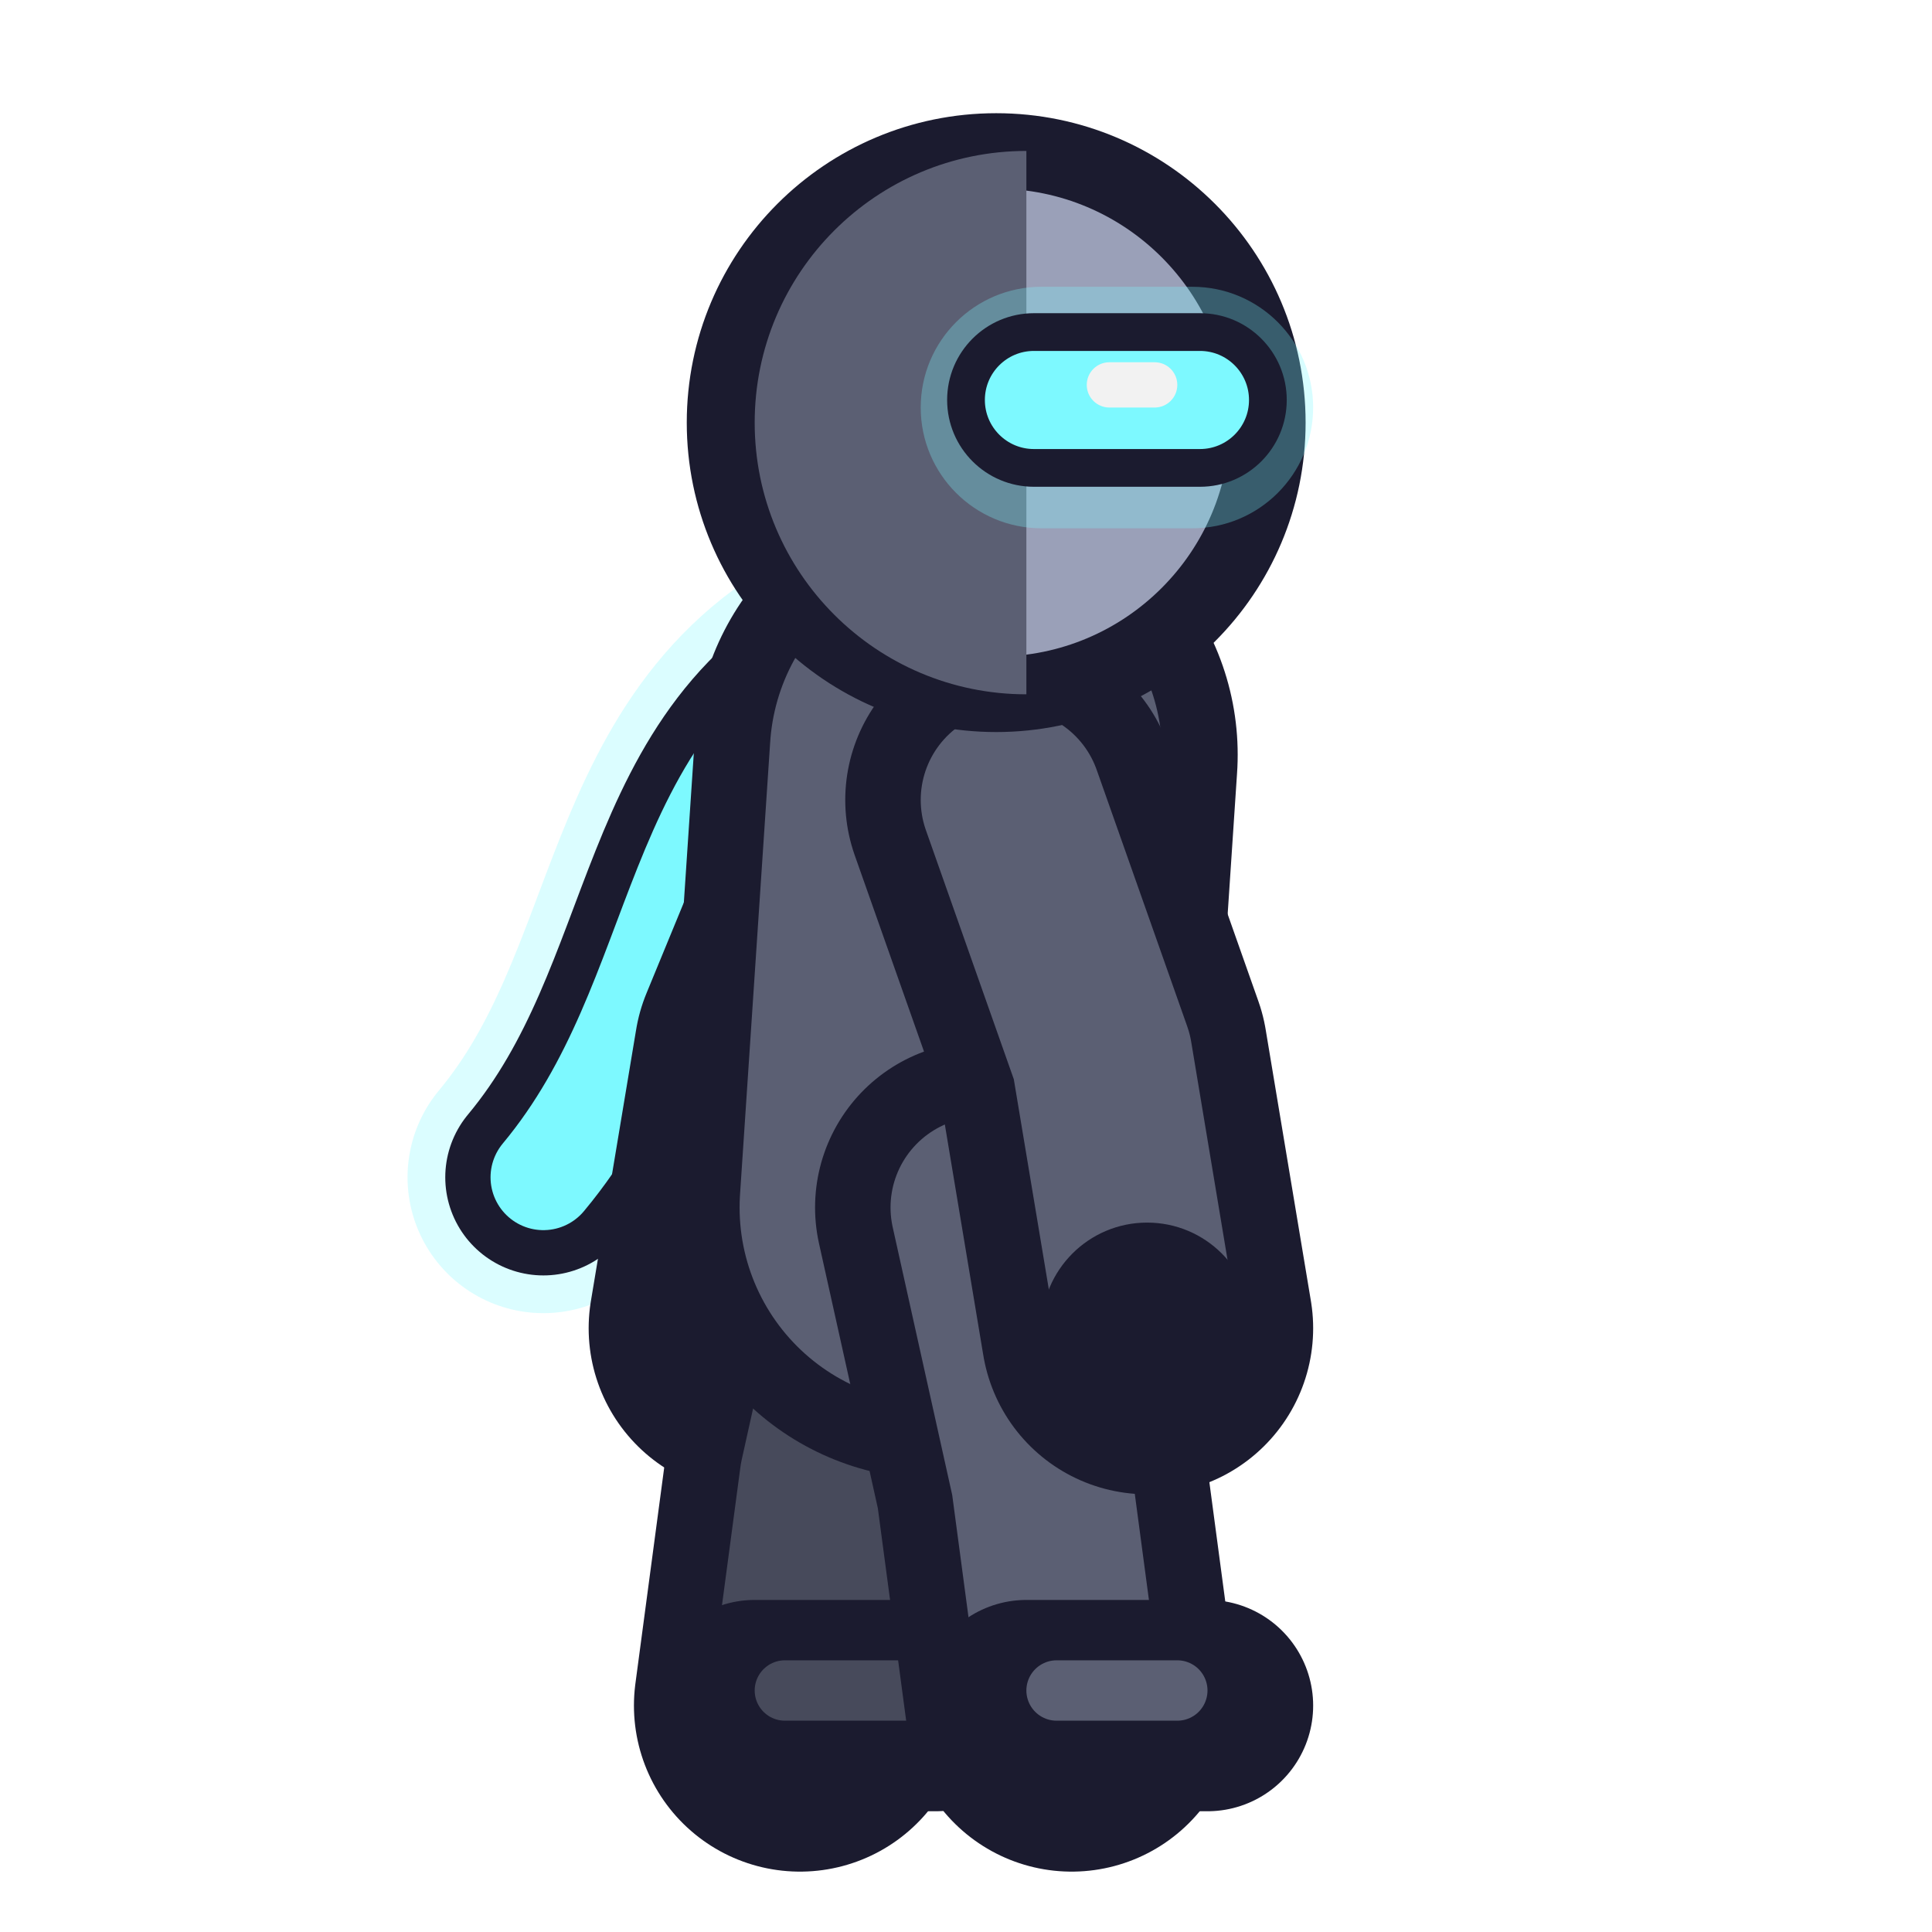
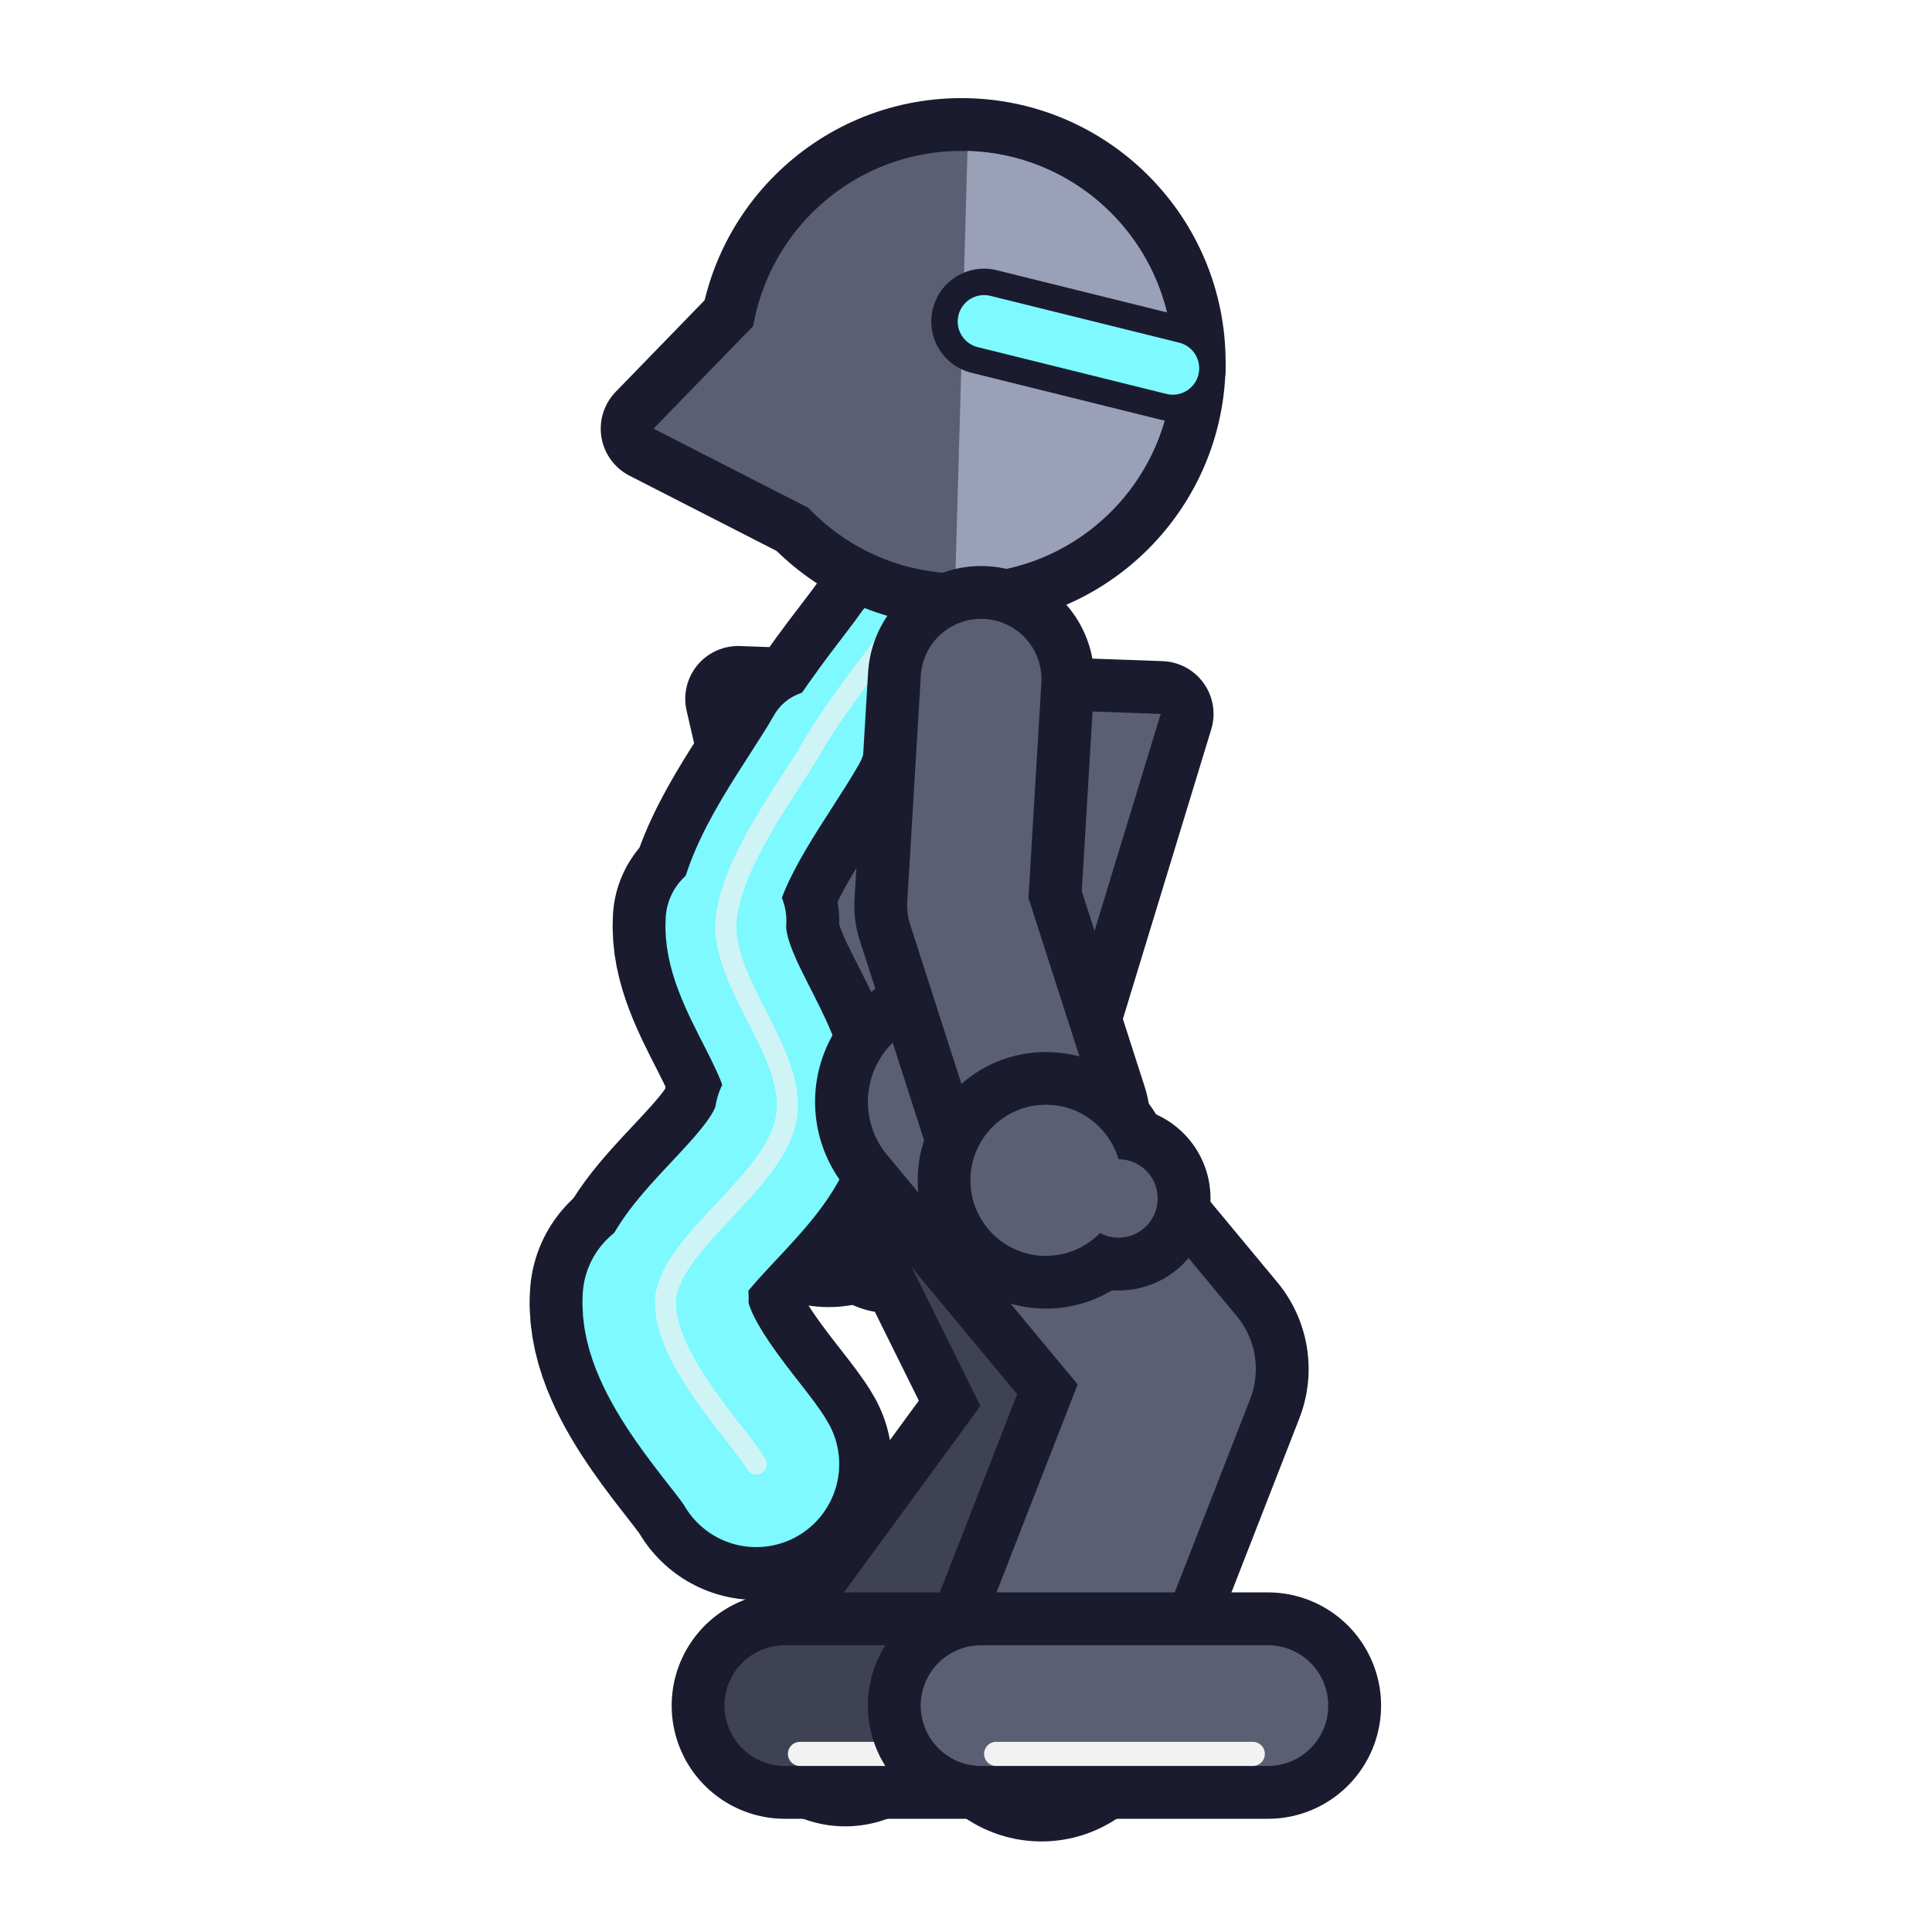
- <svg xmlns="http://www.w3.org/2000/svg" width="128" height="128" viewBox="0 0 128 128">
-   <g fill="none" stroke-linecap="round" stroke-linejoin="round">
-     <path d="M58 44 C 44 50, 46 66, 36 78" stroke="#7df9ff" stroke-width="18" opacity="0.28" />
-     <path d="M58 44 C 44 50, 46 66, 36 78" stroke="#1b1b2f" stroke-width="13" />
-     <path d="M58 44 C 44 50, 46 66, 36 78" stroke="#7df9ff" stroke-width="7" />
-     <polyline points="60,53 53,70 50,88" stroke="#1b1b2f" stroke-width="22" />
-     <polyline points="60,53 53,70 50,88" stroke="#474a5b" stroke-width="12" />
-     <circle cx="50" cy="88" r="7" fill="#1b1b2f" />
-     <polyline points="59,80 55,98 53,113" stroke="#1b1b2f" stroke-width="22" />
-     <polyline points="59,80 55,98 53,113" stroke="#474a5b" stroke-width="12" />
-     <line x1="50" y1="113" x2="62" y2="113" stroke="#1b1b2f" stroke-width="14" />
-     <line x1="52" y1="112" x2="60" y2="112" stroke="#474a5b" stroke-width="4" />
-     <polyline points="64,50 62,80" stroke="#1b1b2f" stroke-width="36" />
-     <polyline points="64,50 62,80" stroke="#5b5f73" stroke-width="26" />
-     <circle cx="67" cy="48" r="6" fill="#7df9ff" stroke="#1b1b2f" stroke-width="3" />
-     <polyline points="65,80 69,98 71,113" stroke="#1b1b2f" stroke-width="22" />
-     <polyline points="65,80 69,98 71,113" stroke="#5b5f73" stroke-width="12" />
-     <line x1="68" y1="113" x2="80" y2="113" stroke="#1b1b2f" stroke-width="14" />
-     <line x1="70" y1="112" x2="78" y2="112" stroke="#5b5f73" stroke-width="4" />
-     <polyline points="67,53 73,70 76,88" stroke="#1b1b2f" stroke-width="22" />
-     <polyline points="67,53 73,70 76,88" stroke="#5b5f73" stroke-width="12" />
-     <circle cx="76" cy="88" r="7" fill="#1b1b2f" />
-     <g transform="rotate(0 66 28)">
-       <circle cx="66" cy="28" r="18" fill="#9aa0b8" stroke="#1b1b2f" stroke-width="5" />
-       <path d="M68 10 A 18 18 0 0 0 68 46 Z" fill="#5b5f73" />
-       <rect x="61" y="19" width="26" height="16" rx="8" fill="#7df9ff" opacity="0.3" />
-       <rect x="64" y="22" width="20" height="9" rx="4.5" fill="#7df9ff" stroke="#1b1b2f" stroke-width="2.5" />
-       <rect x="72" y="24" width="6" height="3" rx="1.5" fill="#f2f2f2" />
-     </g>
-   </g>
+ <svg xmlns="http://www.w3.org/2000/svg" viewBox="0 0 128 128" width="128" height="128" shape-rendering="geometricPrecision">
+   <polyline points="60,45 55.1,59.2 55.6,74.2" fill="none" stroke="#1b1b2f" stroke-width="14" stroke-linecap="round" stroke-linejoin="round" />
+   <polyline points="60,45 55.1,59.2 55.6,74.2" fill="none" stroke="#3f4253" stroke-width="7" stroke-linecap="round" stroke-linejoin="round" />
+   <circle cx="54.9" cy="78.1" r="8.5" fill="#1b1b2f" />
+   <circle cx="54.9" cy="78.1" r="5" fill="#3f4253" />
+   <circle cx="59" cy="80.9" r="6.1" fill="#1b1b2f" />
+   <circle cx="59" cy="80.9" r="2.6" fill="#3f4253" />
+   <circle cx="54.9" cy="78.1" r="5" fill="#3f4253" />
+   <polyline points="60,73 70.2,93.6 56,113" fill="none" stroke="#1b1b2f" stroke-width="16" stroke-linecap="round" stroke-linejoin="round" />
+   <polyline points="60,73 70.2,93.6 56,113" fill="none" stroke="#3f4253" stroke-width="9" stroke-linecap="round" stroke-linejoin="round" />
+   <polyline points="52,113 71,113" fill="none" stroke="#1b1b2f" stroke-width="15" stroke-linecap="round" stroke-linejoin="round" />
+   <polyline points="52,113 71,113" fill="none" stroke="#3f4253" stroke-width="8" stroke-linecap="round" stroke-linejoin="round" />
+   <polyline points="53,116.2 70,116.2" fill="none" stroke="#f2f2f2" stroke-width="1.6" stroke-linecap="round" />
+   <polygon points="48.9,46.3 55,72.8 69,73.2 76.9,47.3" fill="#5b5f73" stroke="#1b1b2f" stroke-width="7" stroke-linejoin="round" />
+   <polygon points="48.9,46.3 55,72.8 69,73.2 76.9,47.3" fill="#5b5f73" stroke="none" />
+   <polyline points="63.1,41 63,45" fill="none" stroke="#1b1b2f" stroke-width="15" stroke-linecap="round" stroke-linejoin="round" />
+   <polyline points="63.1,41 63,45" fill="none" stroke="#5b5f73" stroke-width="8" stroke-linecap="round" stroke-linejoin="round" />
+   <path d="M 59.1,42 C 58.3,43.2 56,45.9 54.1,49" fill="none" stroke="#1b1b2f" stroke-width="12" stroke-linecap="round" />
+   <path d="M 54.1,49 C 52.3,52.2 48.5,56.9 48.1,61" fill="none" stroke="#1b1b2f" stroke-width="13.5" stroke-linecap="round" />
+   <path d="M 48.1,61 C 47.8,65.2 52.8,69.9 52.1,74" fill="none" stroke="#1b1b2f" stroke-width="15" stroke-linecap="round" />
+   <path d="M 52.1,74 C 51.5,78.2 44.5,82.2 44.1,86" fill="none" stroke="#1b1b2f" stroke-width="16.5" stroke-linecap="round" />
+   <path d="M 44.1,86 C 43.8,89.9 49.1,95.2 50.1,97" fill="none" stroke="#1b1b2f" stroke-width="18" stroke-linecap="round" />
+   <path d="M 59.1,42 C 58.3,43.2 56,45.9 54.1,49" fill="none" stroke="#7df9ff" stroke-width="5" stroke-linecap="round" />
+   <path d="M 54.1,49 C 52.3,52.2 48.5,56.9 48.1,61" fill="none" stroke="#7df9ff" stroke-width="6.5" stroke-linecap="round" />
+   <path d="M 48.1,61 C 47.8,65.2 52.8,69.9 52.1,74" fill="none" stroke="#7df9ff" stroke-width="8" stroke-linecap="round" />
+   <path d="M 52.1,74 C 51.5,78.2 44.5,82.2 44.1,86" fill="none" stroke="#7df9ff" stroke-width="9.5" stroke-linecap="round" />
+   <path d="M 44.1,86 C 43.8,89.9 49.1,95.2 50.1,97" fill="none" stroke="#7df9ff" stroke-width="11" stroke-linecap="round" />
+   <path d="M 59.1,42 C 58.3,43.2 56,45.9 54.1,49 C 52.3,52.2 48.5,56.9 48.1,61 C 47.8,65.2 52.8,69.9 52.1,74 C 51.5,78.2 44.5,82.2 44.1,86 C 43.8,89.9 49.1,95.2 50.1,97" fill="none" stroke="#f2f2f2" stroke-width="1.4" stroke-linecap="round" stroke-linejoin="round" opacity="0.7" />
+   <polyline points="63,73 77.7,90.7 69,113" fill="none" stroke="#1b1b2f" stroke-width="18" stroke-linecap="round" stroke-linejoin="round" />
+   <polyline points="63,73 77.7,90.7 69,113" fill="none" stroke="#5b5f73" stroke-width="11" stroke-linecap="round" stroke-linejoin="round" />
+   <polyline points="65,113 84,113" fill="none" stroke="#1b1b2f" stroke-width="15" stroke-linecap="round" stroke-linejoin="round" />
+   <polyline points="65,113 84,113" fill="none" stroke="#5b5f73" stroke-width="8" stroke-linecap="round" stroke-linejoin="round" />
+   <polyline points="66,116.2 83,116.2" fill="none" stroke="#f2f2f2" stroke-width="1.6" stroke-linecap="round" />
+   <polygon points="59.9,11.3 43.3,28.4 60.5,37.2" fill="#5b5f73" stroke="#1b1b2f" stroke-width="7" stroke-linejoin="round" />
+   <circle cx="63.7" cy="24" r="17.5" fill="#1b1b2f" />
+   <polygon points="59.9,11.3 43.3,28.4 60.5,37.2" fill="#5b5f73" />
+   <circle cx="63.7" cy="24" r="14" fill="#5b5f73" />
+   <path d="M 64.1,10 A 14 14 0 0 1 63.3,38 Z" fill="#9aa0b8" />
+   <polyline points="65.2,21.3 77.7,24.4" fill="none" stroke="#1b1b2f" stroke-width="7" stroke-linecap="round" />
+   <polyline points="65.2,21.3 77.7,24.4" fill="none" stroke="#7df9ff" stroke-width="3.5" stroke-linecap="round" />
+   <polyline points="65,45 64.1,60 68.7,74.3" fill="none" stroke="#1b1b2f" stroke-width="15" stroke-linecap="round" stroke-linejoin="round" />
+   <polyline points="65,45 64.1,60 68.7,74.3" fill="none" stroke="#5b5f73" stroke-width="8" stroke-linecap="round" stroke-linejoin="round" />
+   <circle cx="69.3" cy="78.2" r="8.5" fill="#1b1b2f" />
+   <circle cx="69.3" cy="78.2" r="5" fill="#5b5f73" />
+   <circle cx="74.1" cy="79.4" r="6.1" fill="#1b1b2f" />
+   <circle cx="74.1" cy="79.4" r="2.6" fill="#5b5f73" />
+   <circle cx="69.3" cy="78.2" r="5" fill="#5b5f73" />
</svg>
